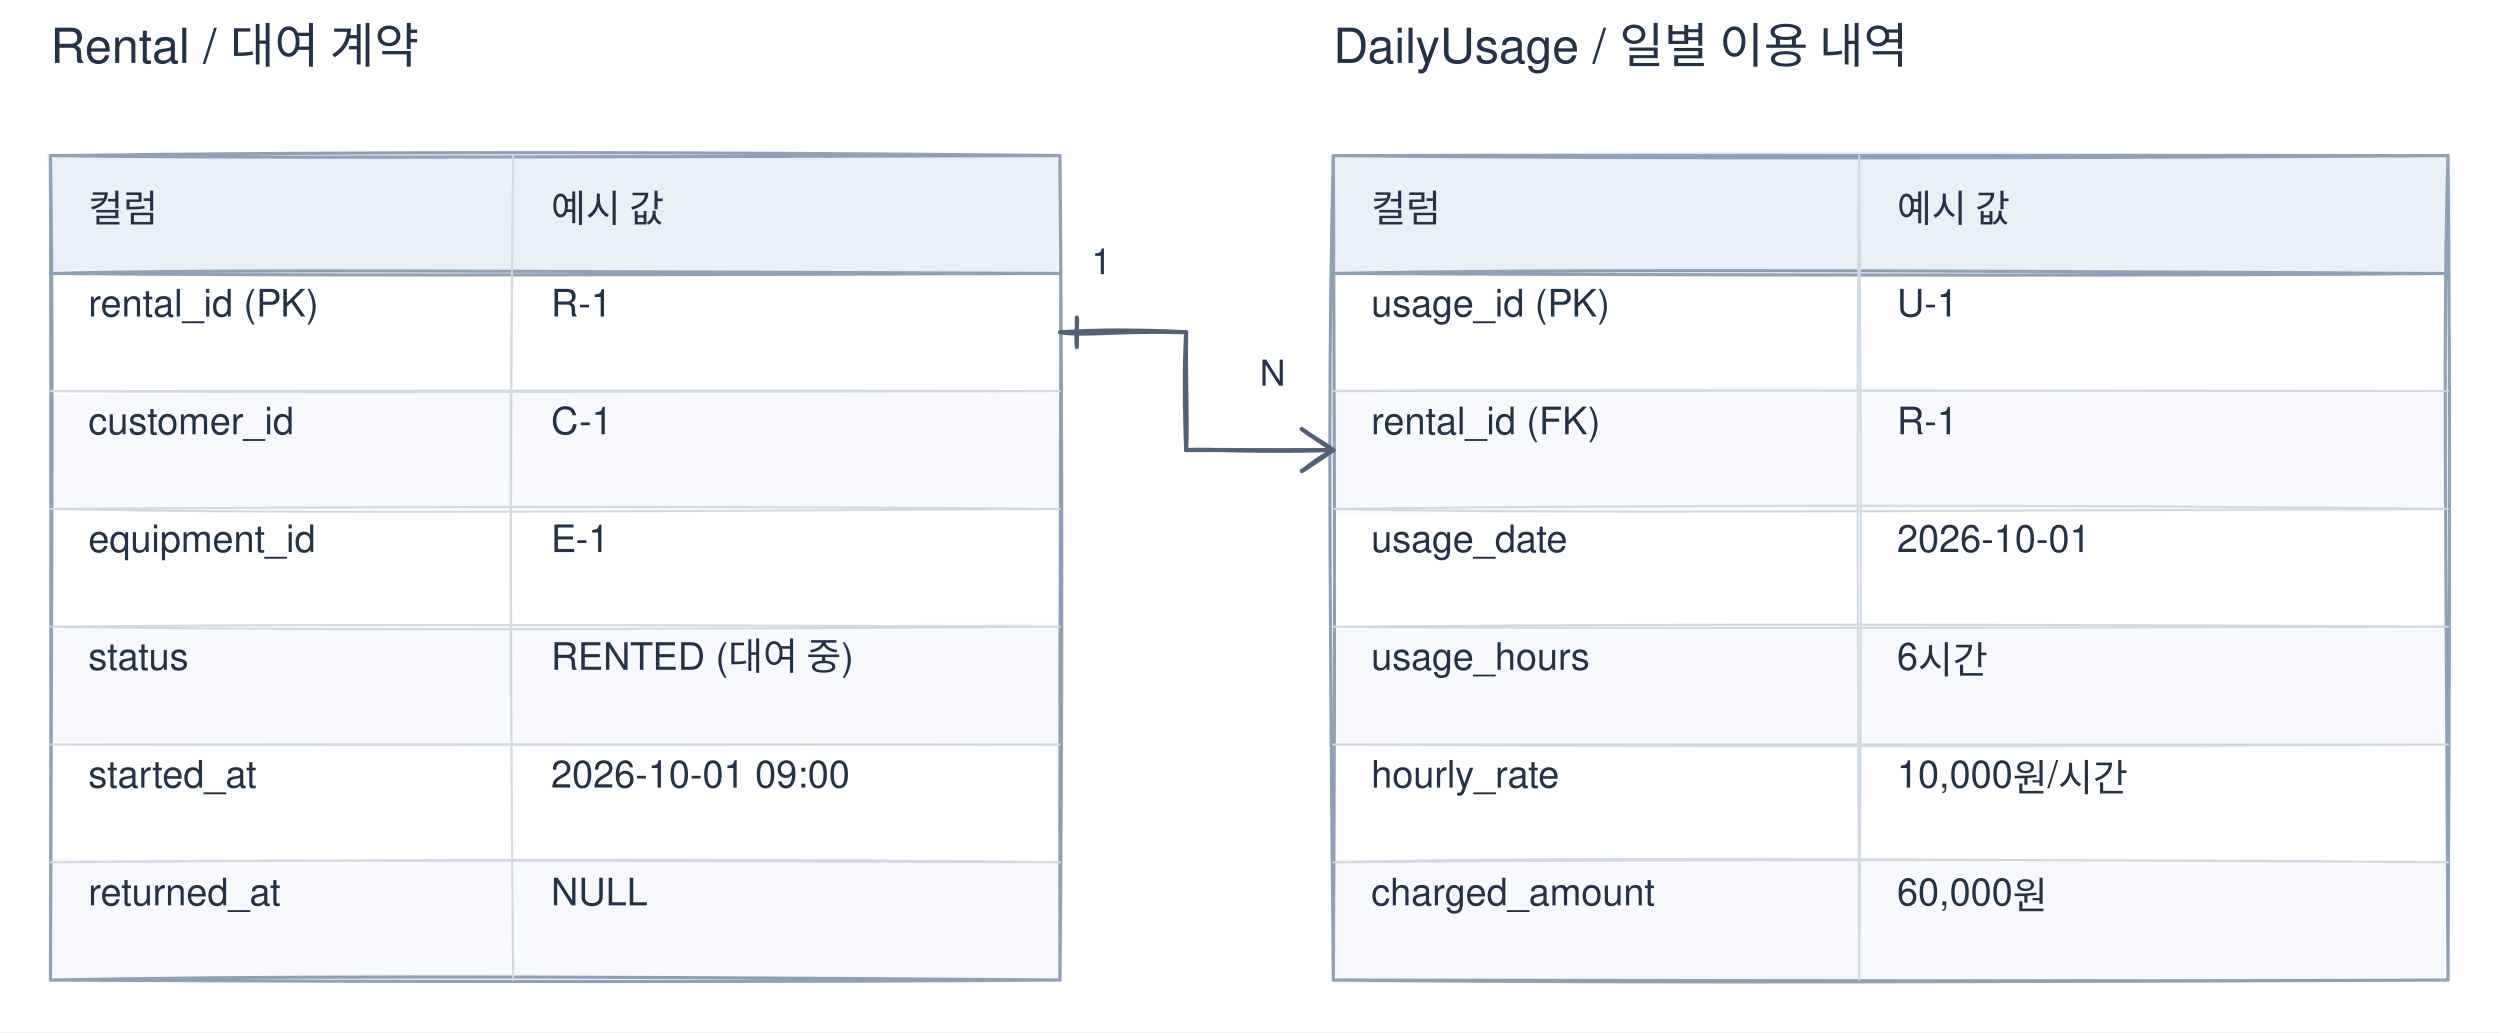
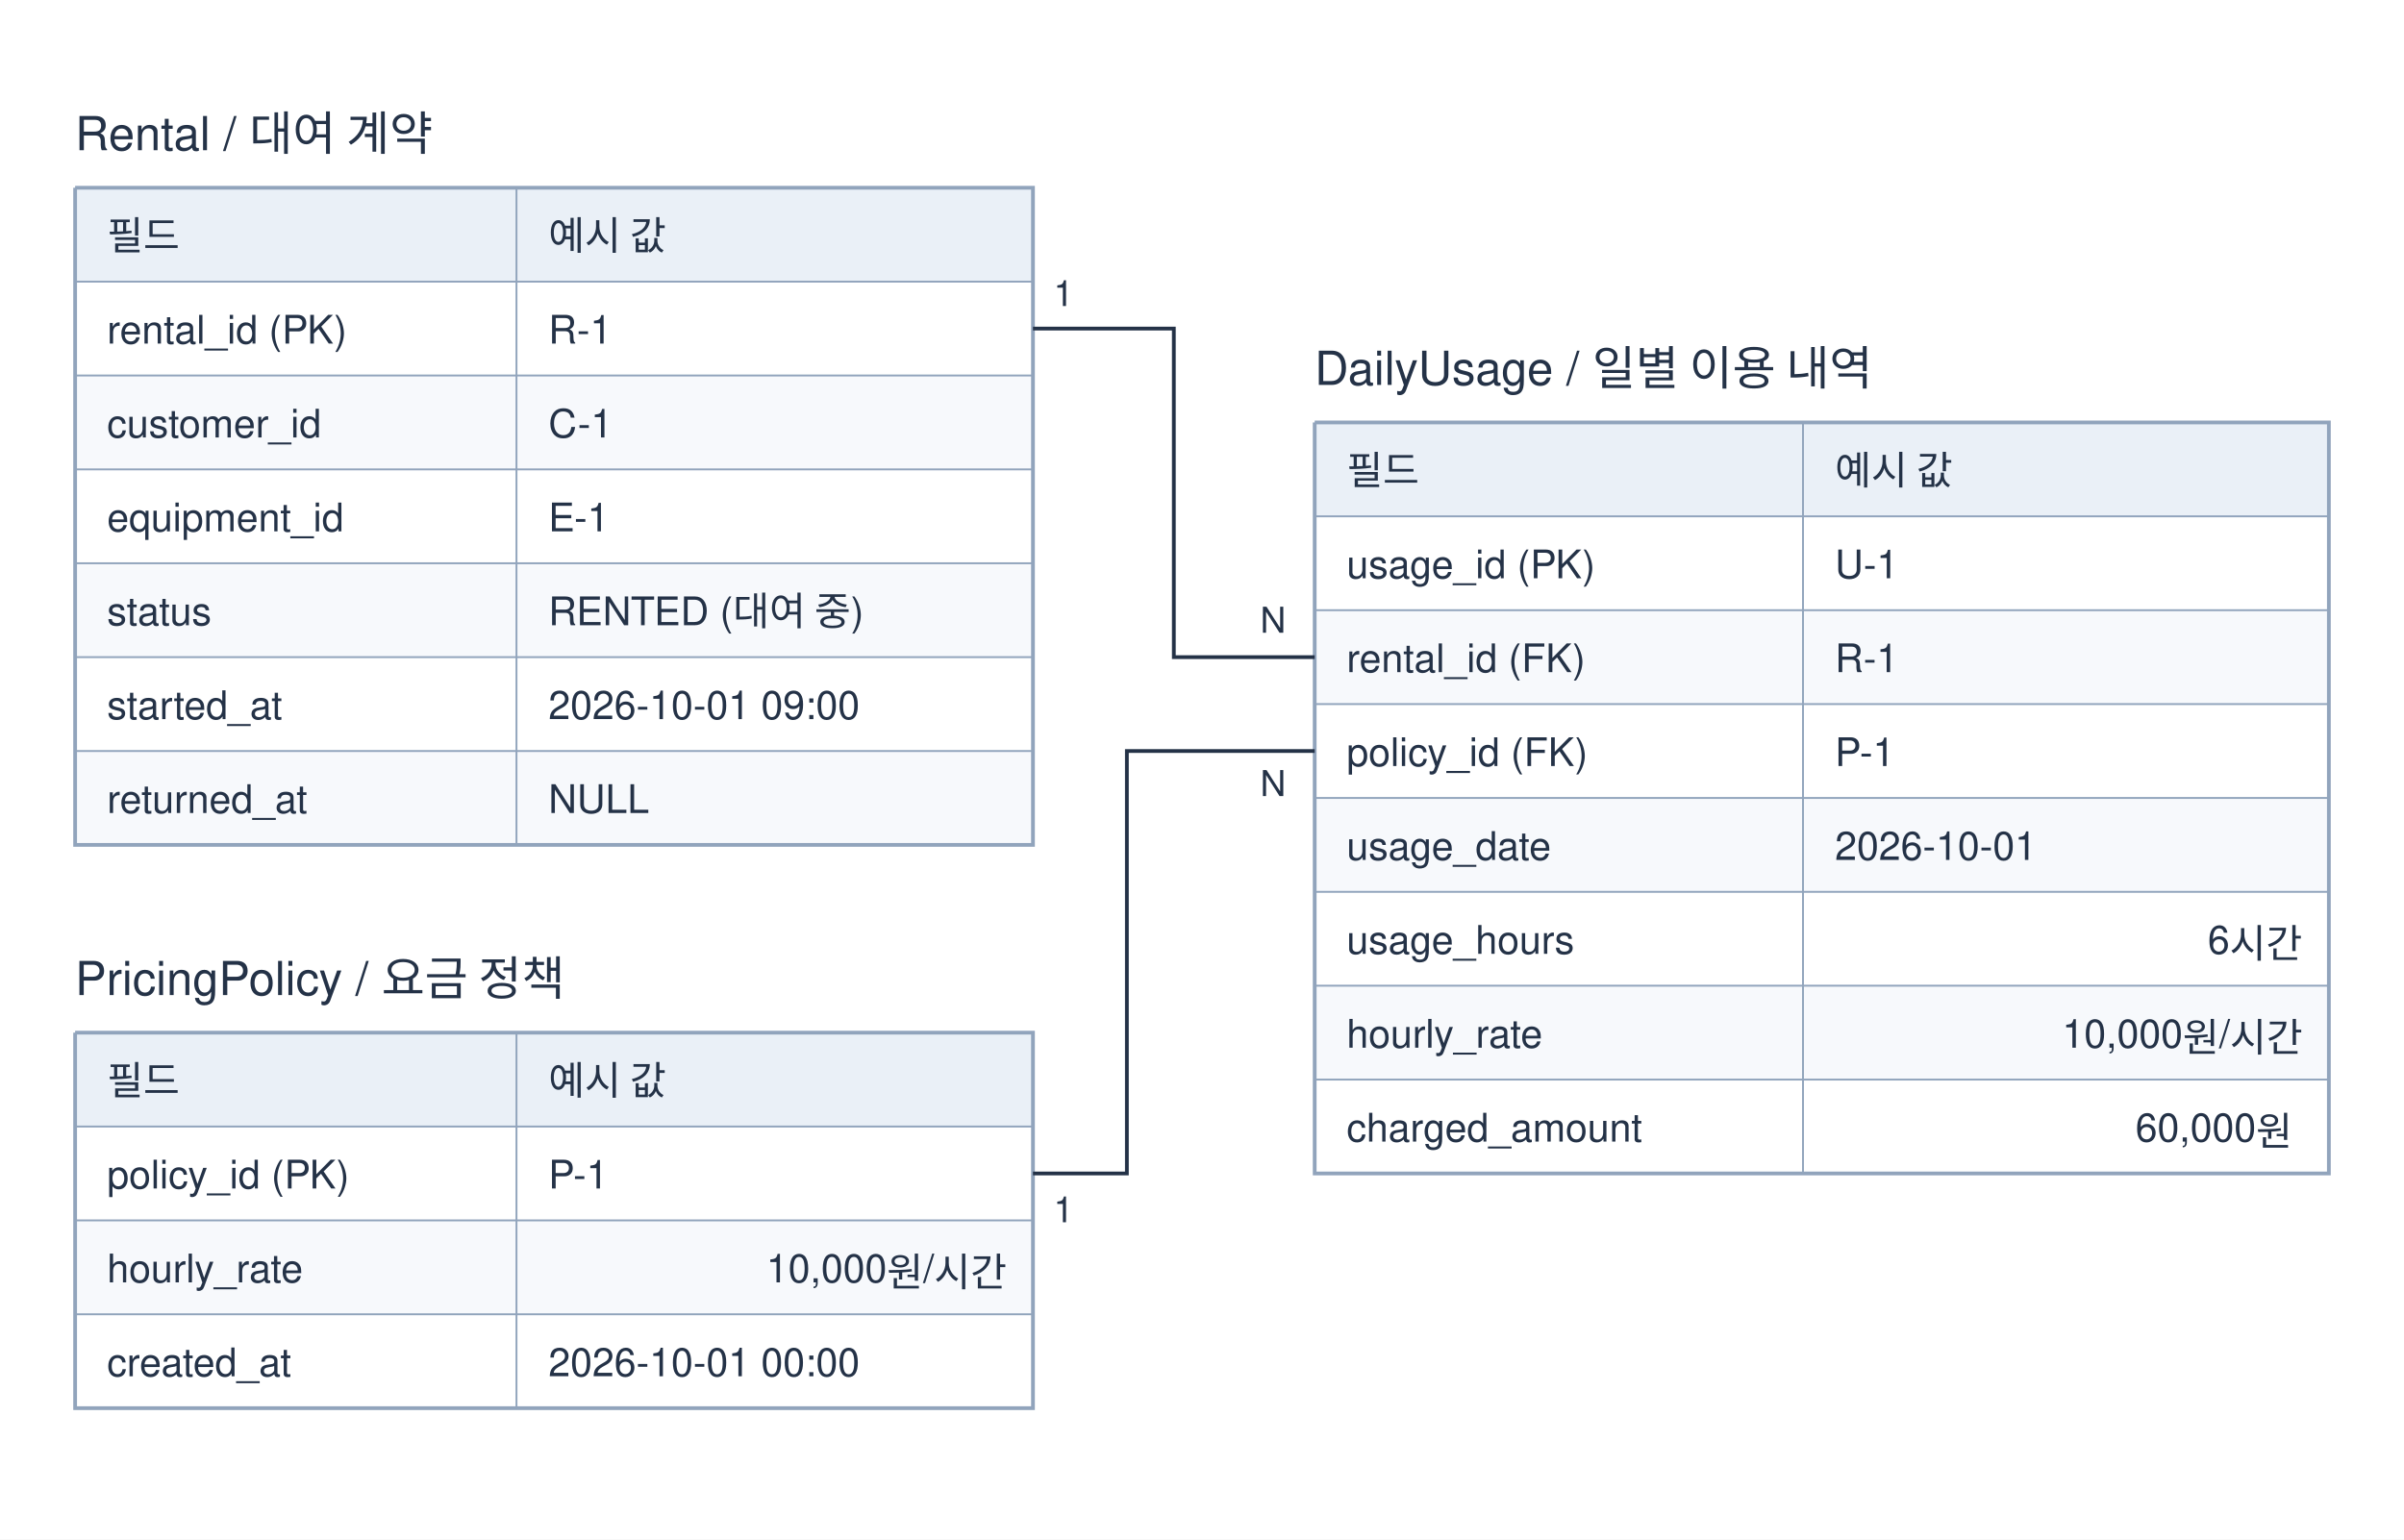
- <svg xmlns="http://www.w3.org/2000/svg" version="1.1" viewBox="0 0 1188.744 490.881" width="1188.744" height="490.881">
-   <defs>
-     <style class="style-fonts">
-       @font-face {
-         font-family: "Virgil";
-         src: url("https://unpkg.com/@excalidraw/excalidraw@0.17.6/dist//dist/excalidraw-assets/Virgil.woff2");
-       }
-       @font-face {
-         font-family: "Cascadia";
-         src: url("https://unpkg.com/@excalidraw/excalidraw@0.17.6/dist//dist/excalidraw-assets/Cascadia.woff2");
-       }
-       @font-face {
-         font-family: "Assistant";
-         src: url("https://unpkg.com/@excalidraw/excalidraw@0.17.6/dist//dist/excalidraw-assets/Assistant-Regular.woff2");
-       }
-     </style>
-   </defs>
-   <rect x="0" y="0" width="1188.744" height="490.881" fill="#ffffff" />
-   <g transform="translate(24 24) rotate(0 109.25 15.525)">
-     <text x="0" y="0" font-family="Helvetica, Segoe UI Emoji" font-size="23px" fill="#243247" text-anchor="start" style="white-space: pre;" direction="ltr" dominant-baseline="text-before-edge">Rental / 대여 계약</text>
-   </g>
-   <g transform="translate(634 24) rotate(0 163.875 15.525)">
-     <text x="0" y="0" font-family="Helvetica, Segoe UI Emoji" font-size="23px" fill="#243247" text-anchor="start" style="white-space: pre;" direction="ltr" dominant-baseline="text-before-edge">DailyUsage / 일별 이용 내역</text>
-   </g>
-   <g stroke-linecap="round" transform="translate(24 74) rotate(0 240 196)">
-     <path d="M1.03 1.11 L479.73 1.28 L481.01 393.53 L1.03 392.68" stroke="none" stroke-width="0" fill="#ffffff" />
-     <path d="M0 0 C99.45 1.75, 198.13 0.8, 480 0 M0 0 C172.7 0.56, 345.34 0.63, 480 0 M480 0 C478.84 146.74, 478.7 294.75, 480 392 M480 0 C482.8 134.32, 482.03 269.09, 480 392 M480 392 C312.67 389.87, 145.35 390.53, 0 392 M480 392 C370.98 393.69, 261.27 393.29, 0 392 M0 392 C-1.21 267.13, 0.87 142.46, 0 0 M0 392 C-1.26 304.85, -1.19 218.4, 0 0" stroke="#ffffff" stroke-width="1" fill="none" />
-   </g>
-   <g stroke-linecap="round" transform="translate(24 74) rotate(0 240 28)">
-     <path d="M-1.44 -0.66 L479.84 -1.01 L478.83 56.05 L0.62 54.67" stroke="none" stroke-width="0" fill="#eaf0f7" />
-     <path d="M0 0 C98.96 -1.2, 198.86 -2.06, 480 0 M0 0 C110.91 -0.6, 221.92 -0.87, 480 0 M480 0 C477.73 12.86, 480.34 24.4, 480 56 M480 0 C479.73 17.65, 479.3 36.08, 480 56 M480 56 C330.88 54.74, 181.15 54.31, 0 56 M480 56 C351.02 54.01, 222.12 53.99, 0 56 M0 56 C0.9 41.51, 1.01 25.21, 0 0 M0 56 C0.61 36.08, 0.9 15.27, 0 0" stroke="#eaf0f7" stroke-width="1" fill="none" />
-   </g>
-   <g stroke-linecap="round" transform="translate(24 186) rotate(0 240 28)">
-     <path d="M0.08 1.57 L479.95 0.7 L480.66 54.58 L0.22 56.65" stroke="none" stroke-width="0" fill="#f7f9fc" />
-     <path d="M0 0 C98.47 0.01, 197.86 0.96, 480 0 M0 0 C145.98 1.53, 291.37 1.79, 480 0 M480 0 C482.06 13, 479.54 29.18, 480 56 M480 0 C479.06 16.03, 479.52 32.86, 480 56 M480 56 C349.09 55.6, 218.69 55.83, 0 56 M480 56 C331.92 54.48, 182.96 53.99, 0 56 M0 56 C-1.34 44.81, -0.7 33.64, 0 0 M0 56 C0.74 38.71, -0.81 20.46, 0 0" stroke="#f7f9fc" stroke-width="1" fill="none" />
-   </g>
-   <g stroke-linecap="round" transform="translate(24 298) rotate(0 240 28)">
-     <path d="M1.61 -0.2 L480.07 -1.59 L478.48 57.11 L-0.19 54.64" stroke="none" stroke-width="0" fill="#f7f9fc" />
-     <path d="M0 0 C99.71 1.22, 198.59 2.26, 480 0 M0 0 C180.19 0.37, 359.95 0.29, 480 0 M480 0 C481.28 17.14, 481.61 29.95, 480 56 M480 0 C480.38 14.42, 479.74 29.64, 480 56 M480 56 C367.3 56.46, 256.23 55.61, 0 56 M480 56 C311.95 54.96, 143.8 54.85, 0 56 M0 56 C1.55 36.91, -1.28 19.67, 0 0 M0 56 C-0.02 41.34, 0.6 25.65, 0 0" stroke="#f7f9fc" stroke-width="1" fill="none" />
-   </g>
-   <g stroke-linecap="round" transform="translate(24 410) rotate(0 240 28)">
-     <path d="M-0.86 -1.97 L480.18 0.13 L480.31 55.64 L-0.6 56.62" stroke="none" stroke-width="0" fill="#f7f9fc" />
-     <path d="M0 0 C99.21 0, 197.59 -0.6, 480 0 M0 0 C118.4 -0.79, 237.4 -0.34, 480 0 M480 0 C481.61 17.28, 480.81 34.73, 480 56 M480 0 C479.71 12.8, 479.97 26.42, 480 56 M480 56 C291.24 55.59, 100.04 55.39, 0 56 M480 56 C291.99 55.44, 104.64 54.85, 0 56 M0 56 C0.43 40.21, 2.13 24.1, 0 0 M0 56 C0.11 43.97, 0.9 30.84, 0 0" stroke="#f7f9fc" stroke-width="1" fill="none" />
-   </g>
-   <g stroke-linecap="round">
-     <g transform="translate(24 74) rotate(0 240 0)">
-       <path d="M0 0 C98.72 1.21, 198.33 0.69, 480 0 M0 0 C153.48 -1.96, 306.85 -1.84, 480 0" stroke="#8fa1b6" stroke-width="1.5" fill="none" />
-     </g>
-   </g>
-   <mask />
-   <g stroke-linecap="round">
-     <g transform="translate(24 466) rotate(0 240 0)">
-       <path d="M0 0 C98.23 -1.74, 197.32 -2.17, 480 0 M0 0 C187.69 1.04, 375.43 0.81, 480 0" stroke="#8fa1b6" stroke-width="1.5" fill="none" />
-     </g>
-   </g>
-   <mask />
-   <g stroke-linecap="round">
-     <g transform="translate(24 74) rotate(0 0 196)">
-       <path d="M0 0 C1.27 81.36, 0.69 161.44, 0 392 M0 0 C0.23 112.46, 0.3 224.71, 0 392" stroke="#8fa1b6" stroke-width="1.5" fill="none" />
-     </g>
-   </g>
-   <mask />
-   <g stroke-linecap="round">
-     <g transform="translate(504 74) rotate(0 0 196)">
-       <path d="M0 0 C1 80.76, -0.27 160.95, 0 392 M0 0 C1.23 140.81, 1.05 281.98, 0 392" stroke="#8fa1b6" stroke-width="1.5" fill="none" />
-     </g>
-   </g>
-   <mask />
-   <g stroke-linecap="round">
-     <g transform="translate(24 130) rotate(0 240 0)">
-       <path d="M0 0 C98.77 -2.16, 198.11 -0.87, 480 0 M0 0 C110.79 1.03, 222.33 0.96, 480 0" stroke="#8fa1b6" stroke-width="1.5" fill="none" />
-     </g>
-   </g>
-   <mask />
-   <g stroke-linecap="round">
-     <g transform="translate(24 186) rotate(0 240 0)">
-       <path d="M0 0 C98.27 0.78, 198.84 0.43, 480 0 M0 0 C145.87 -0.14, 290.91 -0.54, 480 0" stroke="#d1d9e3" stroke-width="1" fill="none" />
-     </g>
-   </g>
-   <mask />
-   <g stroke-linecap="round">
-     <g transform="translate(24 242) rotate(0 240 0)">
-       <path d="M0 0 C99.51 1.99, 197.84 1.72, 480 0 M0 0 C180.08 -1.3, 360.36 -1.18, 480 0" stroke="#d1d9e3" stroke-width="1" fill="none" />
-     </g>
-   </g>
-   <mask />
-   <g stroke-linecap="round">
-     <g transform="translate(24 298) rotate(0 240 0)">
-       <path d="M0 0 C99.02 -0.96, 198.57 -1.14, 480 0 M0 0 C118.29 1.7, 236.94 1.48, 480 0" stroke="#d1d9e3" stroke-width="1" fill="none" />
-     </g>
-   </g>
-   <mask />
-   <g stroke-linecap="round">
-     <g transform="translate(24 354) rotate(0 240 0)">
-       <path d="M0 0 C98.53 0.25, 197.57 0.16, 480 0 M0 0 C153.36 -0.33, 306.39 -0.02, 480 0" stroke="#d1d9e3" stroke-width="1" fill="none" />
-     </g>
-   </g>
-   <mask />
-   <g stroke-linecap="round">
-     <g transform="translate(24 410) rotate(0 240 0)">
-       <path d="M0 0 C99.77 -0.97, 198.3 -0.98, 480 0 M0 0 C187.57 -1.49, 375.84 -1.52, 480 0" stroke="#d1d9e3" stroke-width="1" fill="none" />
-     </g>
-   </g>
-   <mask />
-   <g stroke-linecap="round">
-     <g transform="translate(244 74) rotate(0 0 196)">
-       <path d="M0 0 C-0.84 81.2, -2.25 162.22, 0 392 M0 0 C-0.95 102.86, -1.69 206.7, 0 392" stroke="#d1d9e3" stroke-width="1" fill="none" />
-     </g>
-   </g>
-   <mask />
-   <g transform="translate(42 89.85) rotate(0 18 12.15)">
-     <text x="0" y="0" font-family="Helvetica, Segoe UI Emoji" font-size="18px" fill="#243247" text-anchor="start" style="white-space: pre;" direction="ltr" dominant-baseline="text-before-edge">컬럼</text>
-   </g>
-   <g transform="translate(262 89.85) rotate(0 31.95 12.15)">
-     <text x="0" y="0" font-family="Helvetica, Segoe UI Emoji" font-size="18px" fill="#243247" text-anchor="start" style="white-space: pre;" direction="ltr" dominant-baseline="text-before-edge">예시 값</text>
-   </g>
-   <g transform="translate(42 145.85) rotate(0 69.3 12.15)">
-     <text x="0" y="0" font-family="Helvetica, Segoe UI Emoji" font-size="18px" fill="#243247" text-anchor="start" style="white-space: pre;" direction="ltr" dominant-baseline="text-before-edge">rental_id (PK)</text>
-   </g>
-   <g transform="translate(262 145.85) rotate(0 14.85 12.15)">
-     <text x="0" y="0" font-family="Helvetica, Segoe UI Emoji" font-size="18px" fill="#243247" text-anchor="start" style="white-space: pre;" direction="ltr" dominant-baseline="text-before-edge">R-1</text>
-   </g>
-   <g transform="translate(42 201.85) rotate(0 54.45 12.15)">
-     <text x="0" y="0" font-family="Helvetica, Segoe UI Emoji" font-size="18px" fill="#243247" text-anchor="start" style="white-space: pre;" direction="ltr" dominant-baseline="text-before-edge">customer_id</text>
-   </g>
-   <g transform="translate(262 201.85) rotate(0 14.85 12.15)">
-     <text x="0" y="0" font-family="Helvetica, Segoe UI Emoji" font-size="18px" fill="#243247" text-anchor="start" style="white-space: pre;" direction="ltr" dominant-baseline="text-before-edge">C-1</text>
-   </g>
-   <g transform="translate(42 257.85) rotate(0 59.4 12.15)">
-     <text x="0" y="0" font-family="Helvetica, Segoe UI Emoji" font-size="18px" fill="#243247" text-anchor="start" style="white-space: pre;" direction="ltr" dominant-baseline="text-before-edge">equipment_id</text>
-   </g>
-   <g transform="translate(262 257.85) rotate(0 14.85 12.15)">
-     <text x="0" y="0" font-family="Helvetica, Segoe UI Emoji" font-size="18px" fill="#243247" text-anchor="start" style="white-space: pre;" direction="ltr" dominant-baseline="text-before-edge">E-1</text>
-   </g>
-   <g transform="translate(42 313.85) rotate(0 29.7 12.15)">
-     <text x="0" y="0" font-family="Helvetica, Segoe UI Emoji" font-size="18px" fill="#243247" text-anchor="start" style="white-space: pre;" direction="ltr" dominant-baseline="text-before-edge">status</text>
-   </g>
-   <g transform="translate(262 313.85) rotate(0 76.5 12.15)">
-     <text x="0" y="0" font-family="Helvetica, Segoe UI Emoji" font-size="18px" fill="#243247" text-anchor="start" style="white-space: pre;" direction="ltr" dominant-baseline="text-before-edge">RENTED (대여 중)</text>
-   </g>
-   <g transform="translate(42 369.85) rotate(0 49.5 12.15)">
-     <text x="0" y="0" font-family="Helvetica, Segoe UI Emoji" font-size="18px" fill="#243247" text-anchor="start" style="white-space: pre;" direction="ltr" dominant-baseline="text-before-edge">started_at</text>
-   </g>
-   <g transform="translate(262 369.85) rotate(0 79.2 12.15)">
-     <text x="0" y="0" font-family="Helvetica, Segoe UI Emoji" font-size="18px" fill="#243247" text-anchor="start" style="white-space: pre;" direction="ltr" dominant-baseline="text-before-edge">2026-10-01 09:00</text>
-   </g>
-   <g transform="translate(42 425.85) rotate(0 54.45 12.15)">
-     <text x="0" y="0" font-family="Helvetica, Segoe UI Emoji" font-size="18px" fill="#243247" text-anchor="start" style="white-space: pre;" direction="ltr" dominant-baseline="text-before-edge">returned_at</text>
-   </g>
-   <g transform="translate(262 425.85) rotate(0 19.8 12.15)">
-     <text x="0" y="0" font-family="Helvetica, Segoe UI Emoji" font-size="18px" fill="#243247" text-anchor="start" style="white-space: pre;" direction="ltr" dominant-baseline="text-before-edge">NULL</text>
-   </g>
-   <g stroke-linecap="round" transform="translate(634 74) rotate(0 265 196)">
-     <path d="M0.75 1.87 L531.04 1.76 L528.75 392.33 L1.85 393.97" stroke="none" stroke-width="0" fill="#ffffff" />
-     <path d="M0 0 C109.16 0.32, 218.56 -0.01, 530 0 M0 0 C182.11 -0.18, 363.29 -0.41, 530 0 M530 0 C529.01 89.67, 527.96 177.83, 530 392 M530 0 C528.6 148.79, 527.93 298.38, 530 392 M530 392 C349.66 391.3, 169.96 391.29, 0 392 M530 392 C344.7 392.75, 158.65 392.26, 0 392 M0 392 C1.28 261.71, 1.58 132.78, 0 0 M0 392 C-2.5 257.31, -2.53 123.53, 0 0" stroke="#ffffff" stroke-width="1" fill="none" />
-   </g>
-   <g stroke-linecap="round" transform="translate(634 74) rotate(0 265 28)">
-     <path d="M-1.73 0.1 L531.16 -0.52 L530.57 54.85 L1.44 55.95" stroke="none" stroke-width="0" fill="#eaf0f7" />
-     <path d="M0 0 C108.71 1.6, 219.24 1.35, 530 0 M0 0 C113.94 -1.38, 227.91 -1.92, 530 0 M530 0 C531.02 13.85, 532.08 29.59, 530 56 M530 0 C529.58 20.9, 529.31 39.19, 530 56 M530 56 C369.81 56.13, 209.71 56.72, 0 56 M530 56 C322.71 57.23, 115.39 57.1, 0 56 M0 56 C-1.43 39.81, -0.38 23.8, 0 0 M0 56 C0.04 38.63, 0.16 22.74, 0 0" stroke="#eaf0f7" stroke-width="1" fill="none" />
-   </g>
-   <g stroke-linecap="round" transform="translate(634 186) rotate(0 265 28)">
-     <path d="M-0.2 -1.67 L531.27 1.19 L528.4 57.38 L1.03 57.93" stroke="none" stroke-width="0" fill="#f7f9fc" />
-     <path d="M0 0 C109.85 -1.36, 218.31 -1.54, 530 0 M0 0 C151.78 0.87, 304.53 1.61, 530 0 M530 0 C530.23 17.99, 530.16 34.37, 530 56 M530 0 C528.91 19.29, 529.54 37.97, 530 56 M530 56 C389.97 56.97, 251.05 56.56, 0 56 M530 56 C406.73 57.71, 284.13 57.14, 0 56 M0 56 C1.46 43.11, -0.97 32.23, 0 0 M0 56 C0.17 41.26, 0.45 27.93, 0 0" stroke="#f7f9fc" stroke-width="1" fill="none" />
-   </g>
-   <g stroke-linecap="round" transform="translate(634 298) rotate(0 265 28)">
-     <path d="M1.33 0.56 L531.38 -1.1 L530.22 55.91 L0.63 55.92" stroke="none" stroke-width="0" fill="#f7f9fc" />
-     <path d="M0 0 C109.4 1.51, 218.99 1.42, 530 0 M0 0 C190.41 -0.32, 380.36 0.11, 530 0 M530 0 C529.45 18.13, 528.23 39.14, 530 56 M530 0 C530.23 17.67, 529.76 34.75, 530 56 M530 56 C411.72 56.2, 292.39 56.39, 0 56 M530 56 C385.54 58.19, 240.88 57.97, 0 56 M0 56 C0.34 35.21, -1.55 18.25, 0 0 M0 56 C-0.59 34.69, -0.14 10.72, 0 0" stroke="#f7f9fc" stroke-width="1" fill="none" />
-   </g>
-   <g stroke-linecap="round" transform="translate(634 410) rotate(0 265 28)">
-     <path d="M-1.15 -1.21 L531.5 0.61 L528.05 54.44 L0.22 57.9" stroke="none" stroke-width="0" fill="#f7f9fc" />
-     <path d="M0 0 C108.94 -1.45, 219.67 -1.46, 530 0 M0 0 C122.25 -1.52, 244.98 -1.4, 530 0 M530 0 C529.78 22.27, 531.43 39.91, 530 56 M530 0 C529.56 16.05, 529.98 31.53, 530 56 M530 56 C325.88 57.03, 120.14 57.82, 0 56 M530 56 C363.56 53.64, 197.62 53.77, 0 56 M0 56 C-1.89 38.51, 0.74 22.68, 0 0 M0 56 C-0.46 37.33, 0.15 17.91, 0 0" stroke="#f7f9fc" stroke-width="1" fill="none" />
-   </g>
-   <g stroke-linecap="round">
-     <g transform="translate(634 74) rotate(0 265 0)">
-       <path d="M0 0 C110.09 -0.18, 218.75 -0.11, 530 0 M0 0 C160.88 1.53, 321.6 1.33, 530 0" stroke="#8fa1b6" stroke-width="1.5" fill="none" />
-     </g>
-   </g>
-   <mask />
-   <g stroke-linecap="round">
-     <g transform="translate(634 466) rotate(0 265 0)">
-       <path d="M0 0 C109.63 1.1, 219.42 1.25, 530 0 M0 0 C198.72 0.34, 397.42 0.63, 530 0" stroke="#8fa1b6" stroke-width="1.5" fill="none" />
-     </g>
-   </g>
-   <mask />
-   <g stroke-linecap="round">
-     <g transform="translate(634 74) rotate(0 0 196)">
-       <path d="M0 0 C-2.09 81.94, -2.28 160.9, 0 392 M0 0 C0.27 96.94, 1.08 193.76, 0 392" stroke="#8fa1b6" stroke-width="1.5" fill="none" />
-     </g>
-   </g>
-   <mask />
-   <g stroke-linecap="round">
-     <g transform="translate(1164 74) rotate(0 0 196)">
-       <path d="M0 0 C-2.37 81.34, -0.92 162.74, 0 392 M0 0 C1.27 125.29, 0.67 249.87, 0 392" stroke="#8fa1b6" stroke-width="1.5" fill="none" />
-     </g>
-   </g>
-   <mask />
-   <g stroke-linecap="round">
-     <g transform="translate(634 130) rotate(0 265 0)">
-       <path d="M0 0 C109.87 -1.95, 218.25 -1.57, 530 0 M0 0 C207.02 1, 414.49 1.15, 530 0" stroke="#8fa1b6" stroke-width="1.5" fill="none" />
-     </g>
-   </g>
-   <mask />
-   <g stroke-linecap="round">
-     <g transform="translate(634 186) rotate(0 265 0)">
-       <path d="M0 0 C109.41 -0.68, 218.93 -0.21, 530 0 M0 0 C139.66 -0.2, 279.11 -0.36, 530 0" stroke="#d1d9e3" stroke-width="1" fill="none" />
-     </g>
-   </g>
-   <mask />
-   <g stroke-linecap="round">
-     <g transform="translate(634 242) rotate(0 265 0)">
-       <path d="M0 0 C108.96 2.2, 219.61 1.14, 530 0 M0 0 C177.5 -2.19, 354.93 -1.86, 530 0" stroke="#d1d9e3" stroke-width="1" fill="none" />
-     </g>
-   </g>
-   <mask />
-   <g stroke-linecap="round">
-     <g transform="translate(634 298) rotate(0 265 0)">
-       <path d="M0 0 C110.1 -0.76, 218.68 -1.74, 530 0 M0 0 C109.33 0.86, 219.56 0.87, 530 0" stroke="#d1d9e3" stroke-width="1" fill="none" />
-     </g>
-   </g>
-   <mask />
-   <g stroke-linecap="round">
-     <g transform="translate(634 354) rotate(0 265 0)">
-       <path d="M0 0 C109.65 0.51, 219.36 1.22, 530 0 M0 0 C147.97 -0.34, 295.38 0.17, 530 0" stroke="#d1d9e3" stroke-width="1" fill="none" />
-     </g>
-   </g>
-   <mask />
-   <g stroke-linecap="round">
-     <g transform="translate(634 410) rotate(0 265 0)">
-       <path d="M0 0 C109.19 -2.45, 218.44 -1.67, 530 0 M0 0 C185.8 -1.53, 372 -1.34, 530 0" stroke="#d1d9e3" stroke-width="1" fill="none" />
-     </g>
-   </g>
-   <mask />
-   <g stroke-linecap="round">
-     <g transform="translate(884 74) rotate(0 0 196)">
-       <path d="M0 0 C0.34 81.79, 1.65 161.69, 0 392 M0 0 C-0.91 87.35, -0.92 174.58, 0 392" stroke="#d1d9e3" stroke-width="1" fill="none" />
-     </g>
-   </g>
-   <mask />
-   <g transform="translate(652 89.85) rotate(0 18 12.15)">
-     <text x="0" y="0" font-family="Helvetica, Segoe UI Emoji" font-size="18px" fill="#243247" text-anchor="start" style="white-space: pre;" direction="ltr" dominant-baseline="text-before-edge">컬럼</text>
-   </g>
-   <g transform="translate(902 89.85) rotate(0 31.95 12.15)">
-     <text x="0" y="0" font-family="Helvetica, Segoe UI Emoji" font-size="18px" fill="#243247" text-anchor="start" style="white-space: pre;" direction="ltr" dominant-baseline="text-before-edge">예시 값</text>
-   </g>
-   <g transform="translate(652 145.85) rotate(0 64.35 12.15)">
-     <text x="0" y="0" font-family="Helvetica, Segoe UI Emoji" font-size="18px" fill="#243247" text-anchor="start" style="white-space: pre;" direction="ltr" dominant-baseline="text-before-edge">usage_id (PK)</text>
-   </g>
-   <g transform="translate(902 145.85) rotate(0 14.85 12.15)">
-     <text x="0" y="0" font-family="Helvetica, Segoe UI Emoji" font-size="18px" fill="#243247" text-anchor="start" style="white-space: pre;" direction="ltr" dominant-baseline="text-before-edge">U-1</text>
-   </g>
-   <g transform="translate(652 201.85) rotate(0 69.3 12.15)">
-     <text x="0" y="0" font-family="Helvetica, Segoe UI Emoji" font-size="18px" fill="#243247" text-anchor="start" style="white-space: pre;" direction="ltr" dominant-baseline="text-before-edge">rental_id (FK)</text>
-   </g>
-   <g transform="translate(902 201.85) rotate(0 14.85 12.15)">
-     <text x="0" y="0" font-family="Helvetica, Segoe UI Emoji" font-size="18px" fill="#243247" text-anchor="start" style="white-space: pre;" direction="ltr" dominant-baseline="text-before-edge">R-1</text>
-   </g>
-   <g transform="translate(652 257.85) rotate(0 49.5 12.15)">
-     <text x="0" y="0" font-family="Helvetica, Segoe UI Emoji" font-size="18px" fill="#243247" text-anchor="start" style="white-space: pre;" direction="ltr" dominant-baseline="text-before-edge">usage_date</text>
-   </g>
-   <g transform="translate(902 257.85) rotate(0 49.5 12.15)">
-     <text x="0" y="0" font-family="Helvetica, Segoe UI Emoji" font-size="18px" fill="#243247" text-anchor="start" style="white-space: pre;" direction="ltr" dominant-baseline="text-before-edge">2026-10-01</text>
-   </g>
-   <g transform="translate(652 313.85) rotate(0 54.45 12.15)">
-     <text x="0" y="0" font-family="Helvetica, Segoe UI Emoji" font-size="18px" fill="#243247" text-anchor="start" style="white-space: pre;" direction="ltr" dominant-baseline="text-before-edge">usage_hours</text>
-   </g>
-   <g transform="translate(902 313.85) rotate(0 22.95 12.15)">
-     <text x="0" y="0" font-family="Helvetica, Segoe UI Emoji" font-size="18px" fill="#243247" text-anchor="start" style="white-space: pre;" direction="ltr" dominant-baseline="text-before-edge">6시간</text>
-   </g>
-   <g transform="translate(652 369.85) rotate(0 54.45 12.15)">
-     <text x="0" y="0" font-family="Helvetica, Segoe UI Emoji" font-size="18px" fill="#243247" text-anchor="start" style="white-space: pre;" direction="ltr" dominant-baseline="text-before-edge">hourly_rate</text>
-   </g>
-   <g transform="translate(902 369.85) rotate(0 61.65 12.15)">
-     <text x="0" y="0" font-family="Helvetica, Segoe UI Emoji" font-size="18px" fill="#243247" text-anchor="start" style="white-space: pre;" direction="ltr" dominant-baseline="text-before-edge">10,000원/시간</text>
-   </g>
-   <g transform="translate(652 425.85) rotate(0 69.3 12.15)">
-     <text x="0" y="0" font-family="Helvetica, Segoe UI Emoji" font-size="18px" fill="#243247" text-anchor="start" style="white-space: pre;" direction="ltr" dominant-baseline="text-before-edge">charged_amount</text>
-   </g>
-   <g transform="translate(902 425.85) rotate(0 38.7 12.15)">
-     <text x="0" y="0" font-family="Helvetica, Segoe UI Emoji" font-size="18px" fill="#243247" text-anchor="start" style="white-space: pre;" direction="ltr" dominant-baseline="text-before-edge">60,000원</text>
-   </g>
-   <g stroke-linecap="round">
-     <g transform="translate(504 158) rotate(0 30 0)">
-       <path d="M0 0 C13.43 1.81, 26.44 -1.04, 60 0 M0 0 C18.74 -1.1, 36.54 -1.13, 60 0" stroke="#526176" stroke-width="2" fill="none" />
-     </g>
-   </g>
-   <mask />
-   <g stroke-linecap="round">
-     <g transform="translate(564 158) rotate(0 0 28)">
-       <path d="M0 0 C-0.48 12.41, -1.05 21.33, 0 56 M0 0 C-0.47 20.29, 0.74 42.47, 0 56" stroke="#526176" stroke-width="2" fill="none" />
-     </g>
-   </g>
-   <mask />
-   <g stroke-linecap="round">
-     <g transform="translate(564 214) rotate(0 35 0)">
-       <path d="M0 0 C13.21 -0.56, 29.93 0.99, 70 0 M0 0 C18.24 -0.15, 34.3 0.26, 70 0" stroke="#526176" stroke-width="2" fill="none" />
-     </g>
-   </g>
-   <mask />
-   <g stroke-linecap="round">
-     <g transform="translate(512 151) rotate(0 0 7)">
-       <path d="M0 0 C0.54 2.46, -0.48 5.97, 0 14 M0 0 C0.04 4.37, 0.17 8.7, 0 14" stroke="#526176" stroke-width="2" fill="none" />
-     </g>
-   </g>
-   <mask />
-   <g stroke-linecap="round">
-     <g transform="translate(619 204) rotate(0 7.5 5)">
-       <path d="M0 0 C3.3 2.78, 6.35 3.92, 15 10 M0 0 C5.57 3.83, 11.4 8.12, 15 10" stroke="#526176" stroke-width="2" fill="none" />
-     </g>
-   </g>
-   <mask />
-   <g stroke-linecap="round">
-     <g transform="translate(619 224) rotate(0 7.5 -5)">
-       <path d="M0 0 C2.79 -1.76, 5.32 -4.66, 15 -10 M0 0 C4.18 -2.51, 7.9 -5.11, 15 -10" stroke="#526176" stroke-width="2" fill="none" />
-     </g>
-   </g>
-   <mask />
-   <g transform="translate(519 126) rotate(0 4.675 11.475)">
-     <text x="0" y="0" font-family="Helvetica, Segoe UI Emoji" font-size="17px" fill="#243247" text-anchor="start" style="white-space: pre;" direction="ltr" dominant-baseline="text-before-edge">1</text>
-   </g>
-   <g transform="translate(599 179) rotate(0 4.675 11.475)">
-     <text x="0" y="0" font-family="Helvetica, Segoe UI Emoji" font-size="17px" fill="#243247" text-anchor="start" style="white-space: pre;" direction="ltr" dominant-baseline="text-before-edge">N</text>
-   </g>
+ <svg xmlns="http://www.w3.org/2000/svg" width="1280" height="820" viewBox="0 0 1280 820">
+   <rect width="100%" height="100%" fill="white" />
+   <text x="40" y="80" font-family="Apple SD Gothic Neo, Helvetica, sans-serif" font-size="25" fill="#243247">Rental / 대여 계약</text>
+   <rect x="40" y="100" width="510" height="350" fill="#ffffff" stroke="#ffffff" stroke-width="1" />
+   <rect x="41" y="101" width="508" height="49" fill="#eaf0f7" stroke="#eaf0f7" stroke-width="1" />
+   <rect x="41" y="200" width="508" height="50" fill="#f7f9fc" stroke="#f7f9fc" stroke-width="1" />
+   <rect x="41" y="300" width="508" height="50" fill="#f7f9fc" stroke="#f7f9fc" stroke-width="1" />
+   <rect x="41" y="400" width="508" height="50" fill="#f7f9fc" stroke="#f7f9fc" stroke-width="1" />
+   <polyline points="40,100 550,100 550,450 40,450 40,100" fill="none" stroke="#91a4bc" stroke-width="2" />
+   <polyline points="275,100 275,450" fill="none" stroke="#91a4bc" stroke-width="1" />
+   <polyline points="40,150 550,150" fill="none" stroke="#91a4bc" stroke-width="1" />
+   <polyline points="40,200 550,200" fill="none" stroke="#91a4bc" stroke-width="1" />
+   <polyline points="40,250 550,250" fill="none" stroke="#91a4bc" stroke-width="1" />
+   <polyline points="40,300 550,300" fill="none" stroke="#91a4bc" stroke-width="1" />
+   <polyline points="40,350 550,350" fill="none" stroke="#91a4bc" stroke-width="1" />
+   <polyline points="40,400 550,400" fill="none" stroke="#91a4bc" stroke-width="1" />
+   <text x="57" y="133" font-family="Apple SD Gothic Neo, Helvetica, sans-serif" font-size="21" fill="#243247">필드</text>
+   <text x="292" y="133" font-family="Apple SD Gothic Neo, Helvetica, sans-serif" font-size="21" fill="#243247">예시 값</text>
+   <text x="57" y="183" font-family="Apple SD Gothic Neo, Helvetica, sans-serif" font-size="21" fill="#243247">rental_id (PK)</text>
+   <text x="292" y="183" font-family="Apple SD Gothic Neo, Helvetica, sans-serif" font-size="21" fill="#243247">R-1</text>
+   <text x="57" y="233" font-family="Apple SD Gothic Neo, Helvetica, sans-serif" font-size="21" fill="#243247">customer_id</text>
+   <text x="292" y="233" font-family="Apple SD Gothic Neo, Helvetica, sans-serif" font-size="21" fill="#243247">C-1</text>
+   <text x="57" y="283" font-family="Apple SD Gothic Neo, Helvetica, sans-serif" font-size="21" fill="#243247">equipment_id</text>
+   <text x="292" y="283" font-family="Apple SD Gothic Neo, Helvetica, sans-serif" font-size="21" fill="#243247">E-1</text>
+   <text x="57" y="333" font-family="Apple SD Gothic Neo, Helvetica, sans-serif" font-size="21" fill="#243247">status</text>
+   <text x="292" y="333" font-family="Apple SD Gothic Neo, Helvetica, sans-serif" font-size="21" fill="#243247">RENTED (대여 중)</text>
+   <text x="57" y="383" font-family="Apple SD Gothic Neo, Helvetica, sans-serif" font-size="21" fill="#243247">started_at</text>
+   <text x="292" y="383" font-family="Apple SD Gothic Neo, Helvetica, sans-serif" font-size="21" fill="#243247">2026-10-01 09:00</text>
+   <text x="57" y="433" font-family="Apple SD Gothic Neo, Helvetica, sans-serif" font-size="21" fill="#243247">returned_at</text>
+   <text x="292" y="433" font-family="Apple SD Gothic Neo, Helvetica, sans-serif" font-size="21" fill="#243247">NULL</text>
+   <text x="40" y="530" font-family="Apple SD Gothic Neo, Helvetica, sans-serif" font-size="25" fill="#243247">PricingPolicy / 요금 정책</text>
+   <rect x="40" y="550" width="510" height="200" fill="#ffffff" stroke="#ffffff" stroke-width="1" />
+   <rect x="41" y="551" width="508" height="49" fill="#eaf0f7" stroke="#eaf0f7" stroke-width="1" />
+   <rect x="41" y="650" width="508" height="50" fill="#f7f9fc" stroke="#f7f9fc" stroke-width="1" />
+   <polyline points="40,550 550,550 550,750 40,750 40,550" fill="none" stroke="#91a4bc" stroke-width="2" />
+   <polyline points="275,550 275,750" fill="none" stroke="#91a4bc" stroke-width="1" />
+   <polyline points="40,600 550,600" fill="none" stroke="#91a4bc" stroke-width="1" />
+   <polyline points="40,650 550,650" fill="none" stroke="#91a4bc" stroke-width="1" />
+   <polyline points="40,700 550,700" fill="none" stroke="#91a4bc" stroke-width="1" />
+   <text x="57" y="583" font-family="Apple SD Gothic Neo, Helvetica, sans-serif" font-size="21" fill="#243247">필드</text>
+   <text x="292" y="583" font-family="Apple SD Gothic Neo, Helvetica, sans-serif" font-size="21" fill="#243247">예시 값</text>
+   <text x="57" y="633" font-family="Apple SD Gothic Neo, Helvetica, sans-serif" font-size="21" fill="#243247">policy_id (PK)</text>
+   <text x="292" y="633" font-family="Apple SD Gothic Neo, Helvetica, sans-serif" font-size="21" fill="#243247">P-1</text>
+   <text x="57" y="683" font-family="Apple SD Gothic Neo, Helvetica, sans-serif" font-size="21" fill="#243247">hourly_rate</text>
+   <text x="408.0" y="683" font-family="Apple SD Gothic Neo, Helvetica, sans-serif" font-size="21" fill="#243247">10,000원/시간</text>
+   <text x="57" y="733" font-family="Apple SD Gothic Neo, Helvetica, sans-serif" font-size="21" fill="#243247">created_at</text>
+   <text x="292" y="733" font-family="Apple SD Gothic Neo, Helvetica, sans-serif" font-size="21" fill="#243247">2026-10-01 00:00</text>
+   <text x="700" y="205" font-family="Apple SD Gothic Neo, Helvetica, sans-serif" font-size="25" fill="#243247">DailyUsage / 일별 이용 내역</text>
+   <rect x="700" y="225" width="540" height="400" fill="#ffffff" stroke="#ffffff" stroke-width="1" />
+   <rect x="701" y="226" width="538" height="49" fill="#eaf0f7" stroke="#eaf0f7" stroke-width="1" />
+   <rect x="701" y="325" width="538" height="50" fill="#f7f9fc" stroke="#f7f9fc" stroke-width="1" />
+   <rect x="701" y="425" width="538" height="50" fill="#f7f9fc" stroke="#f7f9fc" stroke-width="1" />
+   <rect x="701" y="525" width="538" height="50" fill="#f7f9fc" stroke="#f7f9fc" stroke-width="1" />
+   <polyline points="700,225 1240,225 1240,625 700,625 700,225" fill="none" stroke="#91a4bc" stroke-width="2" />
+   <polyline points="960,225 960,625" fill="none" stroke="#91a4bc" stroke-width="1" />
+   <polyline points="700,275 1240,275" fill="none" stroke="#91a4bc" stroke-width="1" />
+   <polyline points="700,325 1240,325" fill="none" stroke="#91a4bc" stroke-width="1" />
+   <polyline points="700,375 1240,375" fill="none" stroke="#91a4bc" stroke-width="1" />
+   <polyline points="700,425 1240,425" fill="none" stroke="#91a4bc" stroke-width="1" />
+   <polyline points="700,475 1240,475" fill="none" stroke="#91a4bc" stroke-width="1" />
+   <polyline points="700,525 1240,525" fill="none" stroke="#91a4bc" stroke-width="1" />
+   <polyline points="700,575 1240,575" fill="none" stroke="#91a4bc" stroke-width="1" />
+   <text x="717" y="258" font-family="Apple SD Gothic Neo, Helvetica, sans-serif" font-size="21" fill="#243247">필드</text>
+   <text x="977" y="258" font-family="Apple SD Gothic Neo, Helvetica, sans-serif" font-size="21" fill="#243247">예시 값</text>
+   <text x="717" y="308" font-family="Apple SD Gothic Neo, Helvetica, sans-serif" font-size="21" fill="#243247">usage_id (PK)</text>
+   <text x="977" y="308" font-family="Apple SD Gothic Neo, Helvetica, sans-serif" font-size="21" fill="#243247">U-1</text>
+   <text x="717" y="358" font-family="Apple SD Gothic Neo, Helvetica, sans-serif" font-size="21" fill="#243247">rental_id (FK)</text>
+   <text x="977" y="358" font-family="Apple SD Gothic Neo, Helvetica, sans-serif" font-size="21" fill="#243247">R-1</text>
+   <text x="717" y="408" font-family="Apple SD Gothic Neo, Helvetica, sans-serif" font-size="21" fill="#243247">policy_id (FK)</text>
+   <text x="977" y="408" font-family="Apple SD Gothic Neo, Helvetica, sans-serif" font-size="21" fill="#243247">P-1</text>
+   <text x="717" y="458" font-family="Apple SD Gothic Neo, Helvetica, sans-serif" font-size="21" fill="#243247">usage_date</text>
+   <text x="977" y="458" font-family="Apple SD Gothic Neo, Helvetica, sans-serif" font-size="21" fill="#243247">2026-10-01</text>
+   <text x="717" y="508" font-family="Apple SD Gothic Neo, Helvetica, sans-serif" font-size="21" fill="#243247">usage_hours</text>
+   <text x="1175.5" y="508" font-family="Apple SD Gothic Neo, Helvetica, sans-serif" font-size="21" fill="#243247">6시간</text>
+   <text x="717" y="558" font-family="Apple SD Gothic Neo, Helvetica, sans-serif" font-size="21" fill="#243247">hourly_rate</text>
+   <text x="1098.0" y="558" font-family="Apple SD Gothic Neo, Helvetica, sans-serif" font-size="21" fill="#243247">10,000원/시간</text>
+   <text x="717" y="608" font-family="Apple SD Gothic Neo, Helvetica, sans-serif" font-size="21" fill="#243247">charged_amount</text>
+   <text x="1137.0" y="608" font-family="Apple SD Gothic Neo, Helvetica, sans-serif" font-size="21" fill="#243247">60,000원</text>
+   <polyline points="550,175 625,175 625,350 700,350" fill="none" stroke="#243247" stroke-width="2" />
+   <text x="561" y="163" font-family="Apple SD Gothic Neo, Helvetica, sans-serif" font-size="19" fill="#243247">1</text>
+   <text x="671" y="337" font-family="Apple SD Gothic Neo, Helvetica, sans-serif" font-size="19" fill="#243247">N</text>
+   <polyline points="550,625 600,625 600,400 700,400" fill="none" stroke="#243247" stroke-width="2" />
+   <text x="561" y="651" font-family="Apple SD Gothic Neo, Helvetica, sans-serif" font-size="19" fill="#243247">1</text>
+   <text x="671" y="424" font-family="Apple SD Gothic Neo, Helvetica, sans-serif" font-size="19" fill="#243247">N</text>
</svg>
